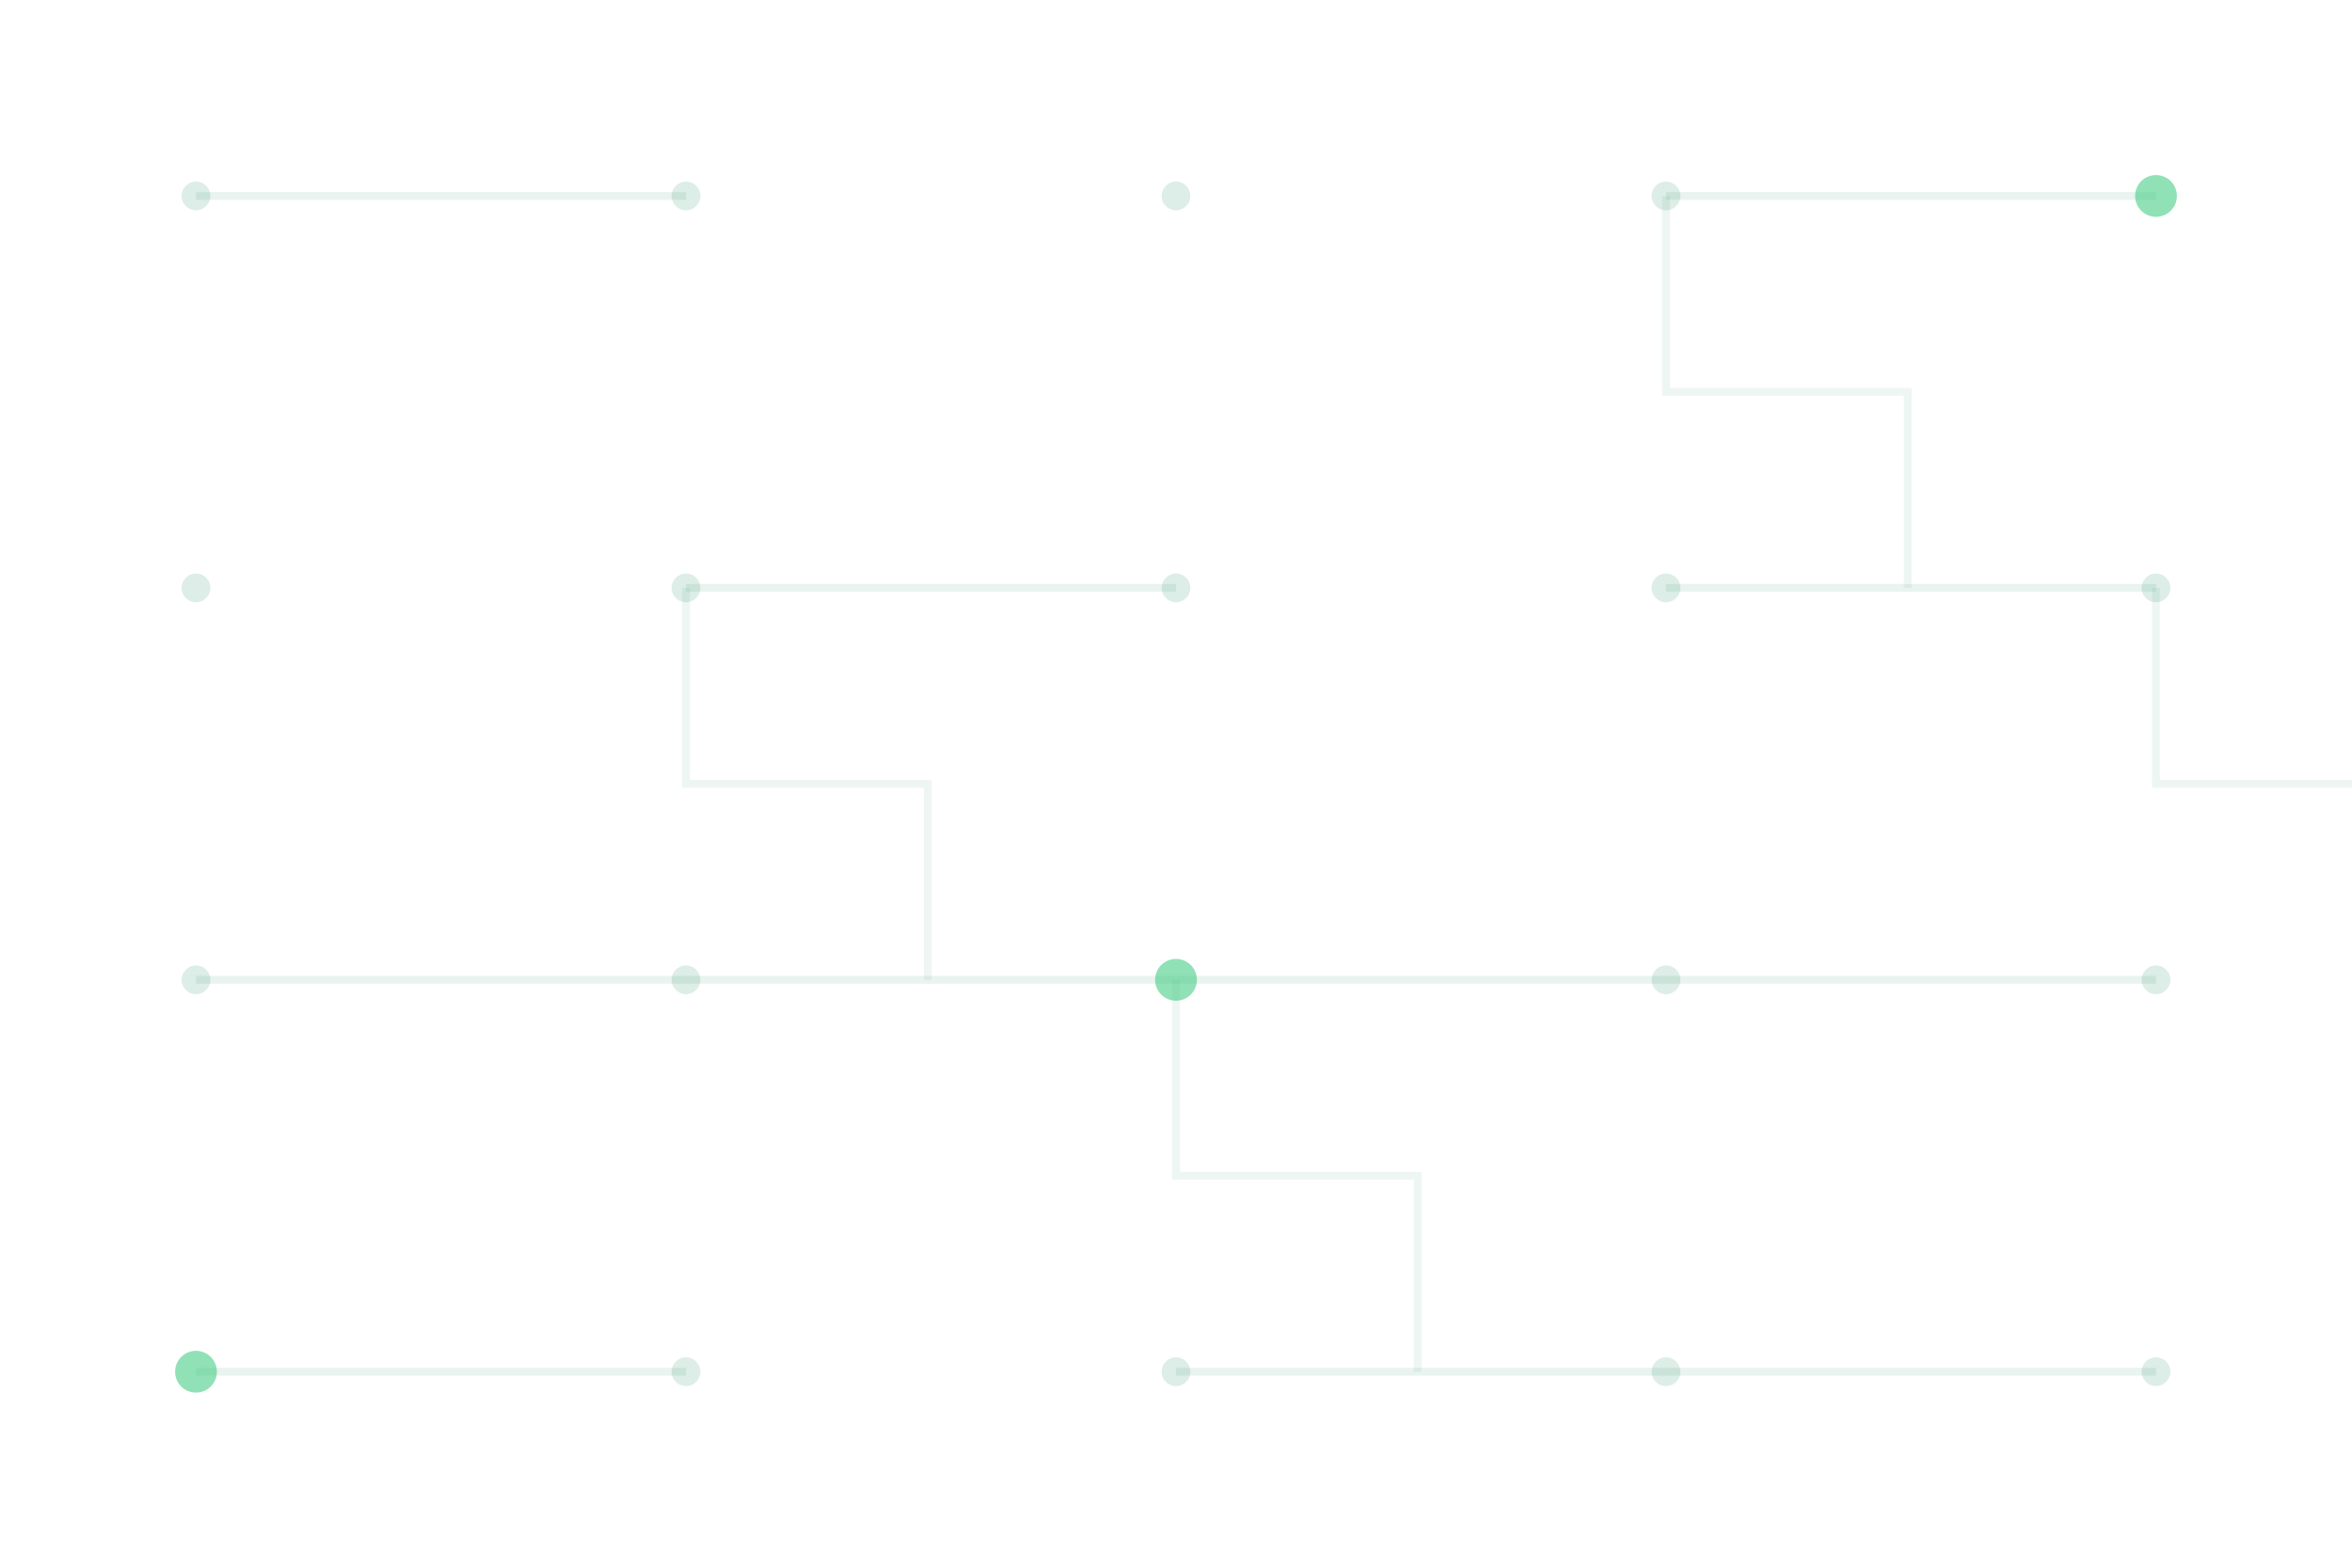
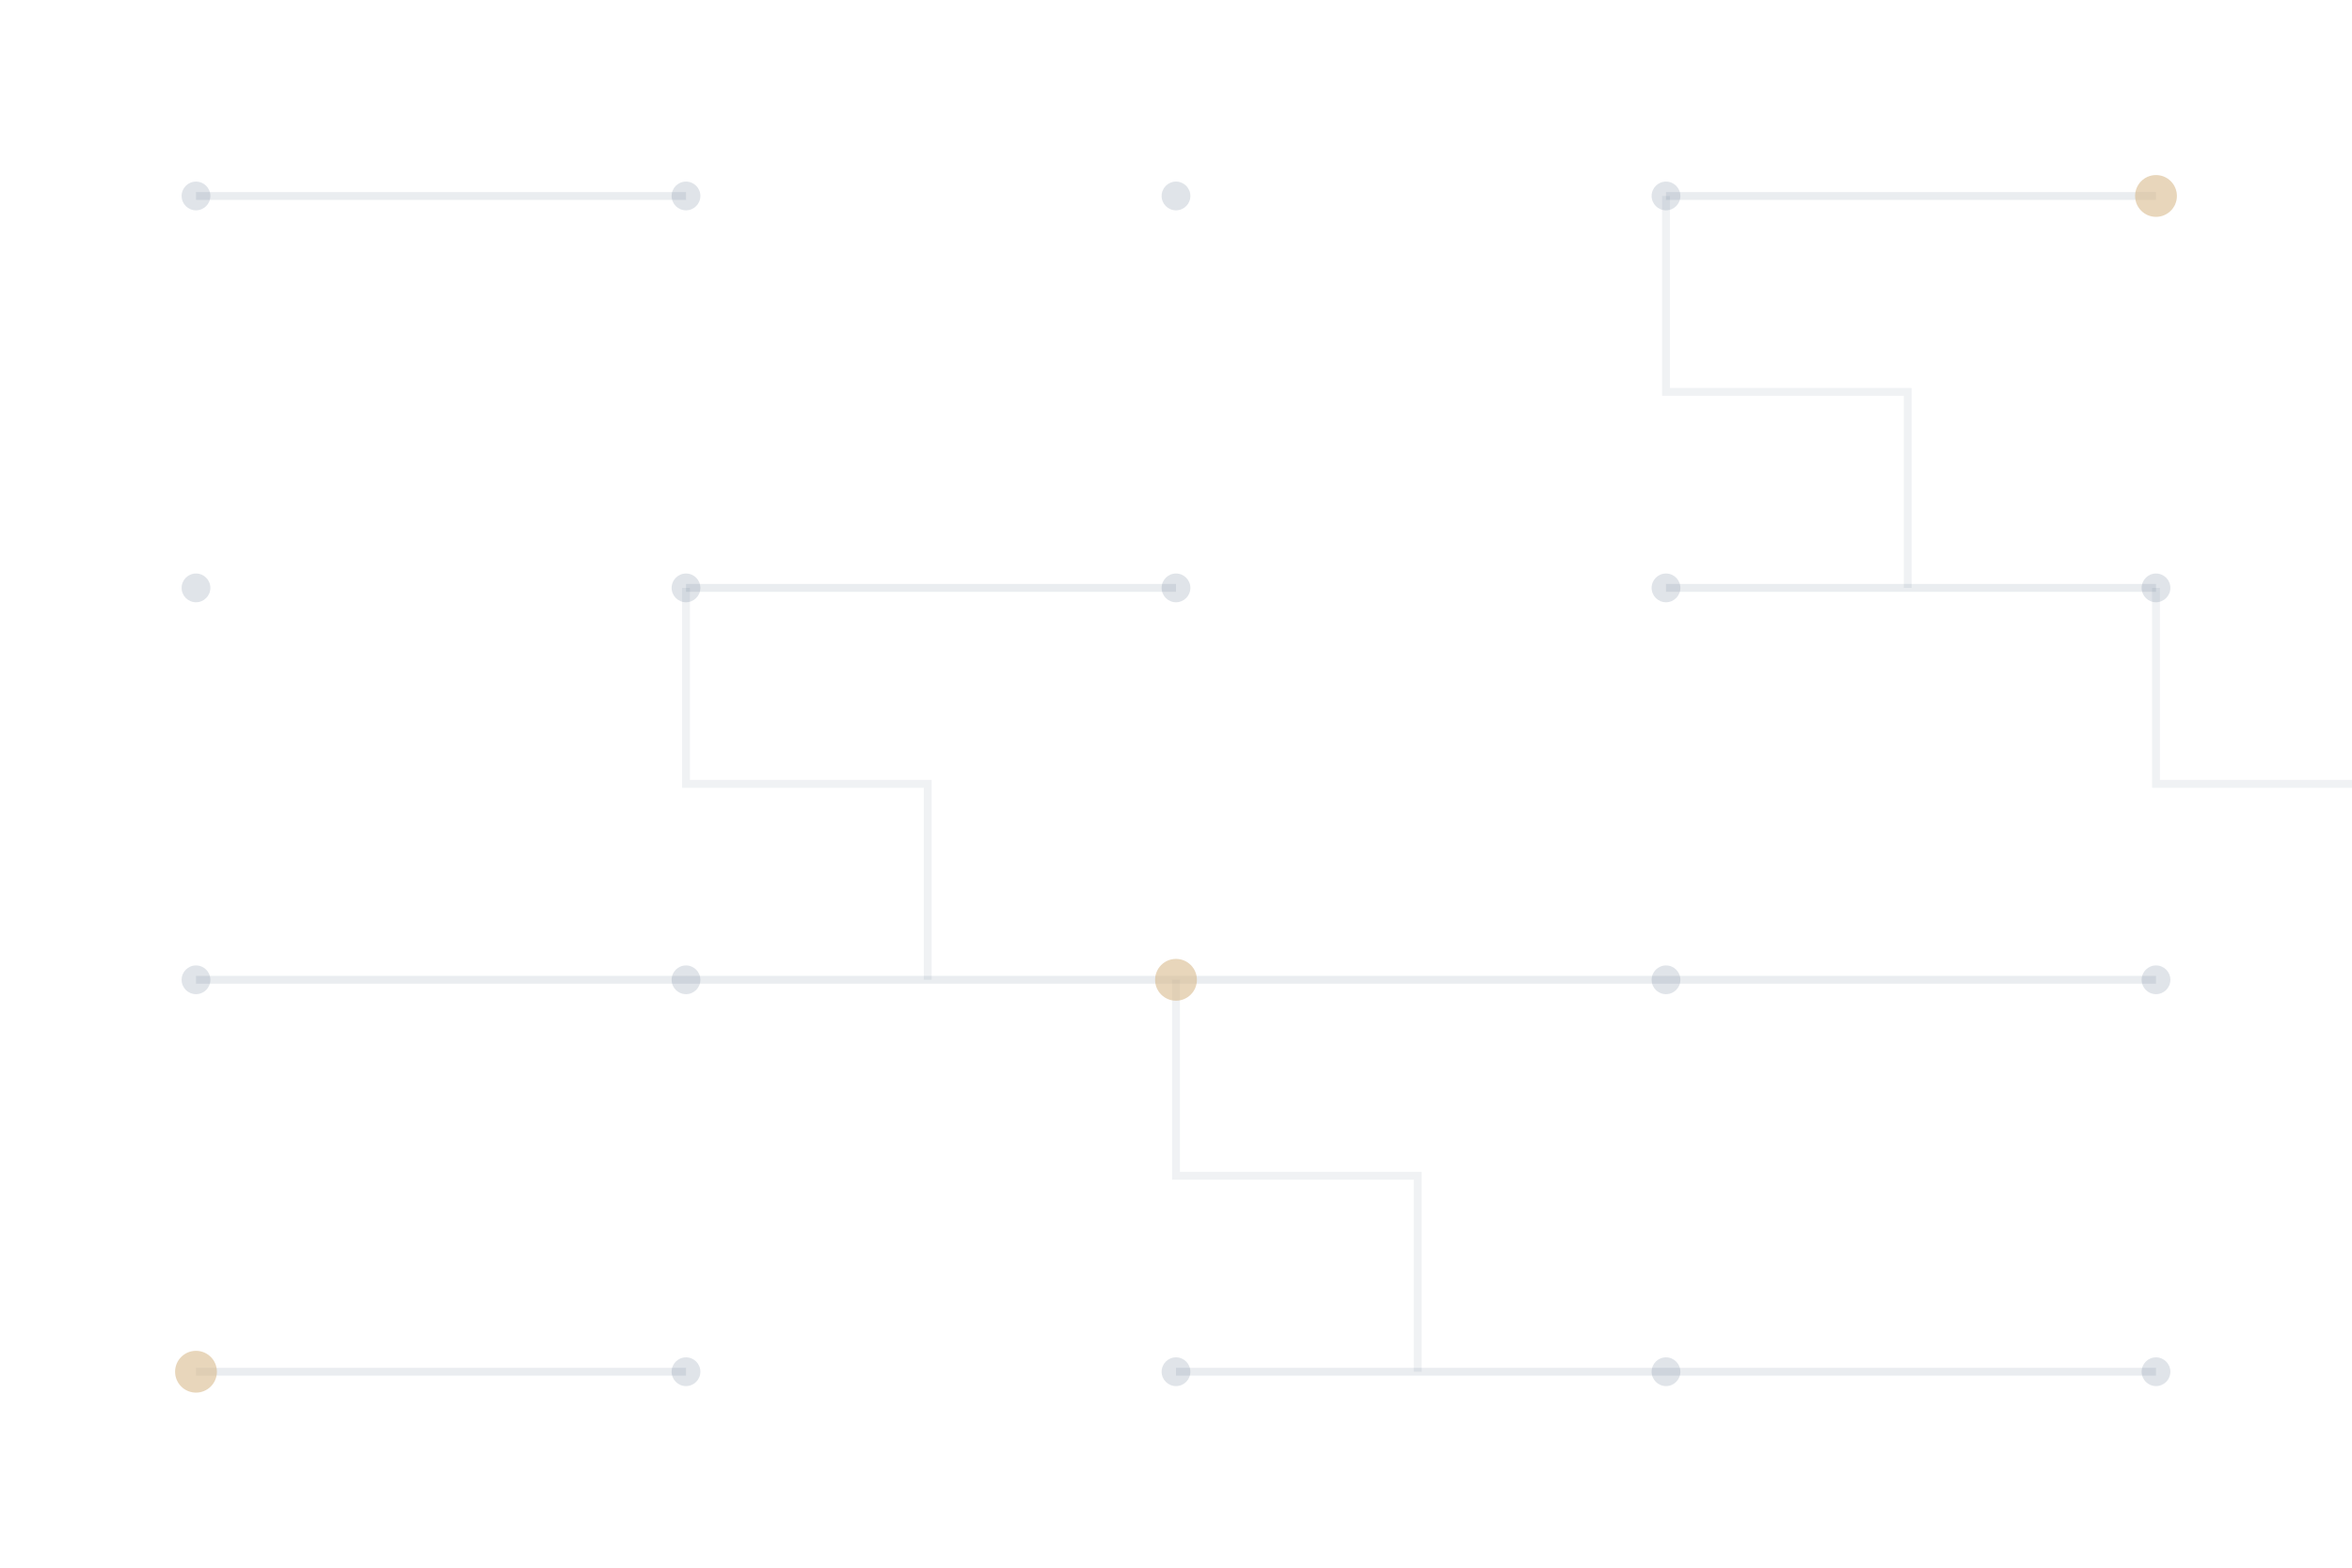
<svg xmlns="http://www.w3.org/2000/svg" width="360" height="240">
-   <path d="M30 30 H105" stroke="#0e7a55" stroke-opacity=".09" stroke-width="1.2" />
-   <path d="M30 150 H105" stroke="#0e7a55" stroke-opacity=".09" stroke-width="1.2" />
-   <path d="M30 210 H105" stroke="#0e7a55" stroke-opacity=".09" stroke-width="1.2" />
-   <path d="M105 90 H180" stroke="#0e7a55" stroke-opacity=".09" stroke-width="1.2" />
-   <path d="M105 90 V120 H142 V150" fill="none" stroke="#0e7a55" stroke-opacity=".07" stroke-width="1.2" />
-   <path d="M105 150 H180" stroke="#0e7a55" stroke-opacity=".09" stroke-width="1.2" />
-   <path d="M180 150 H255" stroke="#0e7a55" stroke-opacity=".09" stroke-width="1.2" />
-   <path d="M180 150 V180 H217 V210" fill="none" stroke="#0e7a55" stroke-opacity=".07" stroke-width="1.2" />
-   <path d="M180 210 H255" stroke="#0e7a55" stroke-opacity=".09" stroke-width="1.2" />
-   <path d="M255 30 H330" stroke="#0e7a55" stroke-opacity=".09" stroke-width="1.2" />
-   <path d="M255 30 V60 H292 V90" fill="none" stroke="#0e7a55" stroke-opacity=".07" stroke-width="1.2" />
-   <path d="M255 90 H330" stroke="#0e7a55" stroke-opacity=".09" stroke-width="1.2" />
-   <path d="M255 150 H330" stroke="#0e7a55" stroke-opacity=".09" stroke-width="1.2" />
-   <path d="M255 210 H330" stroke="#0e7a55" stroke-opacity=".09" stroke-width="1.2" />
-   <path d="M330 90 V120 H367 V150" fill="none" stroke="#0e7a55" stroke-opacity=".07" stroke-width="1.2" />
-   <circle cx="30" cy="30" r="2.2" fill="#0e7a55" fill-opacity="0.14" />
-   <circle cx="30" cy="90" r="2.2" fill="#0e7a55" fill-opacity="0.14" />
-   <circle cx="30" cy="150" r="2.2" fill="#0e7a55" fill-opacity="0.14" />
-   <circle cx="30" cy="210" r="3.2" fill="#38c97a" fill-opacity="0.55" />
-   <circle cx="105" cy="30" r="2.2" fill="#0e7a55" fill-opacity="0.14" />
-   <circle cx="105" cy="90" r="2.2" fill="#0e7a55" fill-opacity="0.14" />
-   <circle cx="105" cy="150" r="2.2" fill="#0e7a55" fill-opacity="0.14" />
-   <circle cx="105" cy="210" r="2.2" fill="#0e7a55" fill-opacity="0.14" />
-   <circle cx="180" cy="30" r="2.2" fill="#0e7a55" fill-opacity="0.14" />
-   <circle cx="180" cy="90" r="2.2" fill="#0e7a55" fill-opacity="0.14" />
-   <circle cx="180" cy="150" r="3.2" fill="#38c97a" fill-opacity="0.55" />
-   <circle cx="180" cy="210" r="2.2" fill="#0e7a55" fill-opacity="0.14" />
-   <circle cx="255" cy="30" r="2.2" fill="#0e7a55" fill-opacity="0.14" />
-   <circle cx="255" cy="90" r="2.2" fill="#0e7a55" fill-opacity="0.14" />
-   <circle cx="255" cy="150" r="2.2" fill="#0e7a55" fill-opacity="0.14" />
-   <circle cx="255" cy="210" r="2.2" fill="#0e7a55" fill-opacity="0.14" />
-   <circle cx="330" cy="30" r="3.2" fill="#38c97a" fill-opacity="0.55" />
-   <circle cx="330" cy="90" r="2.2" fill="#0e7a55" fill-opacity="0.14" />
-   <circle cx="330" cy="150" r="2.2" fill="#0e7a55" fill-opacity="0.14" />
-   <circle cx="330" cy="210" r="2.2" fill="#0e7a55" fill-opacity="0.14" />
+   <path d="M30 30 H105" stroke="#1e3a5f" stroke-opacity=".09" stroke-width="1.2" />
+   <path d="M30 150 H105" stroke="#1e3a5f" stroke-opacity=".09" stroke-width="1.2" />
+   <path d="M30 210 H105" stroke="#1e3a5f" stroke-opacity=".09" stroke-width="1.2" />
+   <path d="M105 90 H180" stroke="#1e3a5f" stroke-opacity=".09" stroke-width="1.2" />
+   <path d="M105 90 V120 H142 V150" fill="none" stroke="#1e3a5f" stroke-opacity=".07" stroke-width="1.2" />
+   <path d="M105 150 H180" stroke="#1e3a5f" stroke-opacity=".09" stroke-width="1.2" />
+   <path d="M180 150 H255" stroke="#1e3a5f" stroke-opacity=".09" stroke-width="1.2" />
+   <path d="M180 150 V180 H217 V210" fill="none" stroke="#1e3a5f" stroke-opacity=".07" stroke-width="1.2" />
+   <path d="M180 210 H255" stroke="#1e3a5f" stroke-opacity=".09" stroke-width="1.2" />
+   <path d="M255 30 H330" stroke="#1e3a5f" stroke-opacity=".09" stroke-width="1.2" />
+   <path d="M255 30 V60 H292 V90" fill="none" stroke="#1e3a5f" stroke-opacity=".07" stroke-width="1.2" />
+   <path d="M255 90 H330" stroke="#1e3a5f" stroke-opacity=".09" stroke-width="1.2" />
+   <path d="M255 150 H330" stroke="#1e3a5f" stroke-opacity=".09" stroke-width="1.2" />
+   <path d="M255 210 H330" stroke="#1e3a5f" stroke-opacity=".09" stroke-width="1.2" />
+   <path d="M330 90 V120 H367 V150" fill="none" stroke="#1e3a5f" stroke-opacity=".07" stroke-width="1.2" />
+   <circle cx="30" cy="30" r="2.2" fill="#1e3a5f" fill-opacity="0.14" />
+   <circle cx="30" cy="90" r="2.2" fill="#1e3a5f" fill-opacity="0.14" />
+   <circle cx="30" cy="150" r="2.2" fill="#1e3a5f" fill-opacity="0.14" />
+   <circle cx="30" cy="210" r="3.2" fill="#d4b483" fill-opacity="0.55" />
+   <circle cx="105" cy="30" r="2.2" fill="#1e3a5f" fill-opacity="0.14" />
+   <circle cx="105" cy="90" r="2.2" fill="#1e3a5f" fill-opacity="0.14" />
+   <circle cx="105" cy="150" r="2.2" fill="#1e3a5f" fill-opacity="0.14" />
+   <circle cx="105" cy="210" r="2.2" fill="#1e3a5f" fill-opacity="0.14" />
+   <circle cx="180" cy="30" r="2.2" fill="#1e3a5f" fill-opacity="0.14" />
+   <circle cx="180" cy="90" r="2.2" fill="#1e3a5f" fill-opacity="0.14" />
+   <circle cx="180" cy="150" r="3.2" fill="#d4b483" fill-opacity="0.55" />
+   <circle cx="180" cy="210" r="2.2" fill="#1e3a5f" fill-opacity="0.14" />
+   <circle cx="255" cy="30" r="2.2" fill="#1e3a5f" fill-opacity="0.14" />
+   <circle cx="255" cy="90" r="2.2" fill="#1e3a5f" fill-opacity="0.14" />
+   <circle cx="255" cy="150" r="2.2" fill="#1e3a5f" fill-opacity="0.14" />
+   <circle cx="255" cy="210" r="2.2" fill="#1e3a5f" fill-opacity="0.14" />
+   <circle cx="330" cy="30" r="3.2" fill="#d4b483" fill-opacity="0.55" />
+   <circle cx="330" cy="90" r="2.2" fill="#1e3a5f" fill-opacity="0.14" />
+   <circle cx="330" cy="150" r="2.2" fill="#1e3a5f" fill-opacity="0.14" />
+   <circle cx="330" cy="210" r="2.2" fill="#1e3a5f" fill-opacity="0.14" />
</svg>
